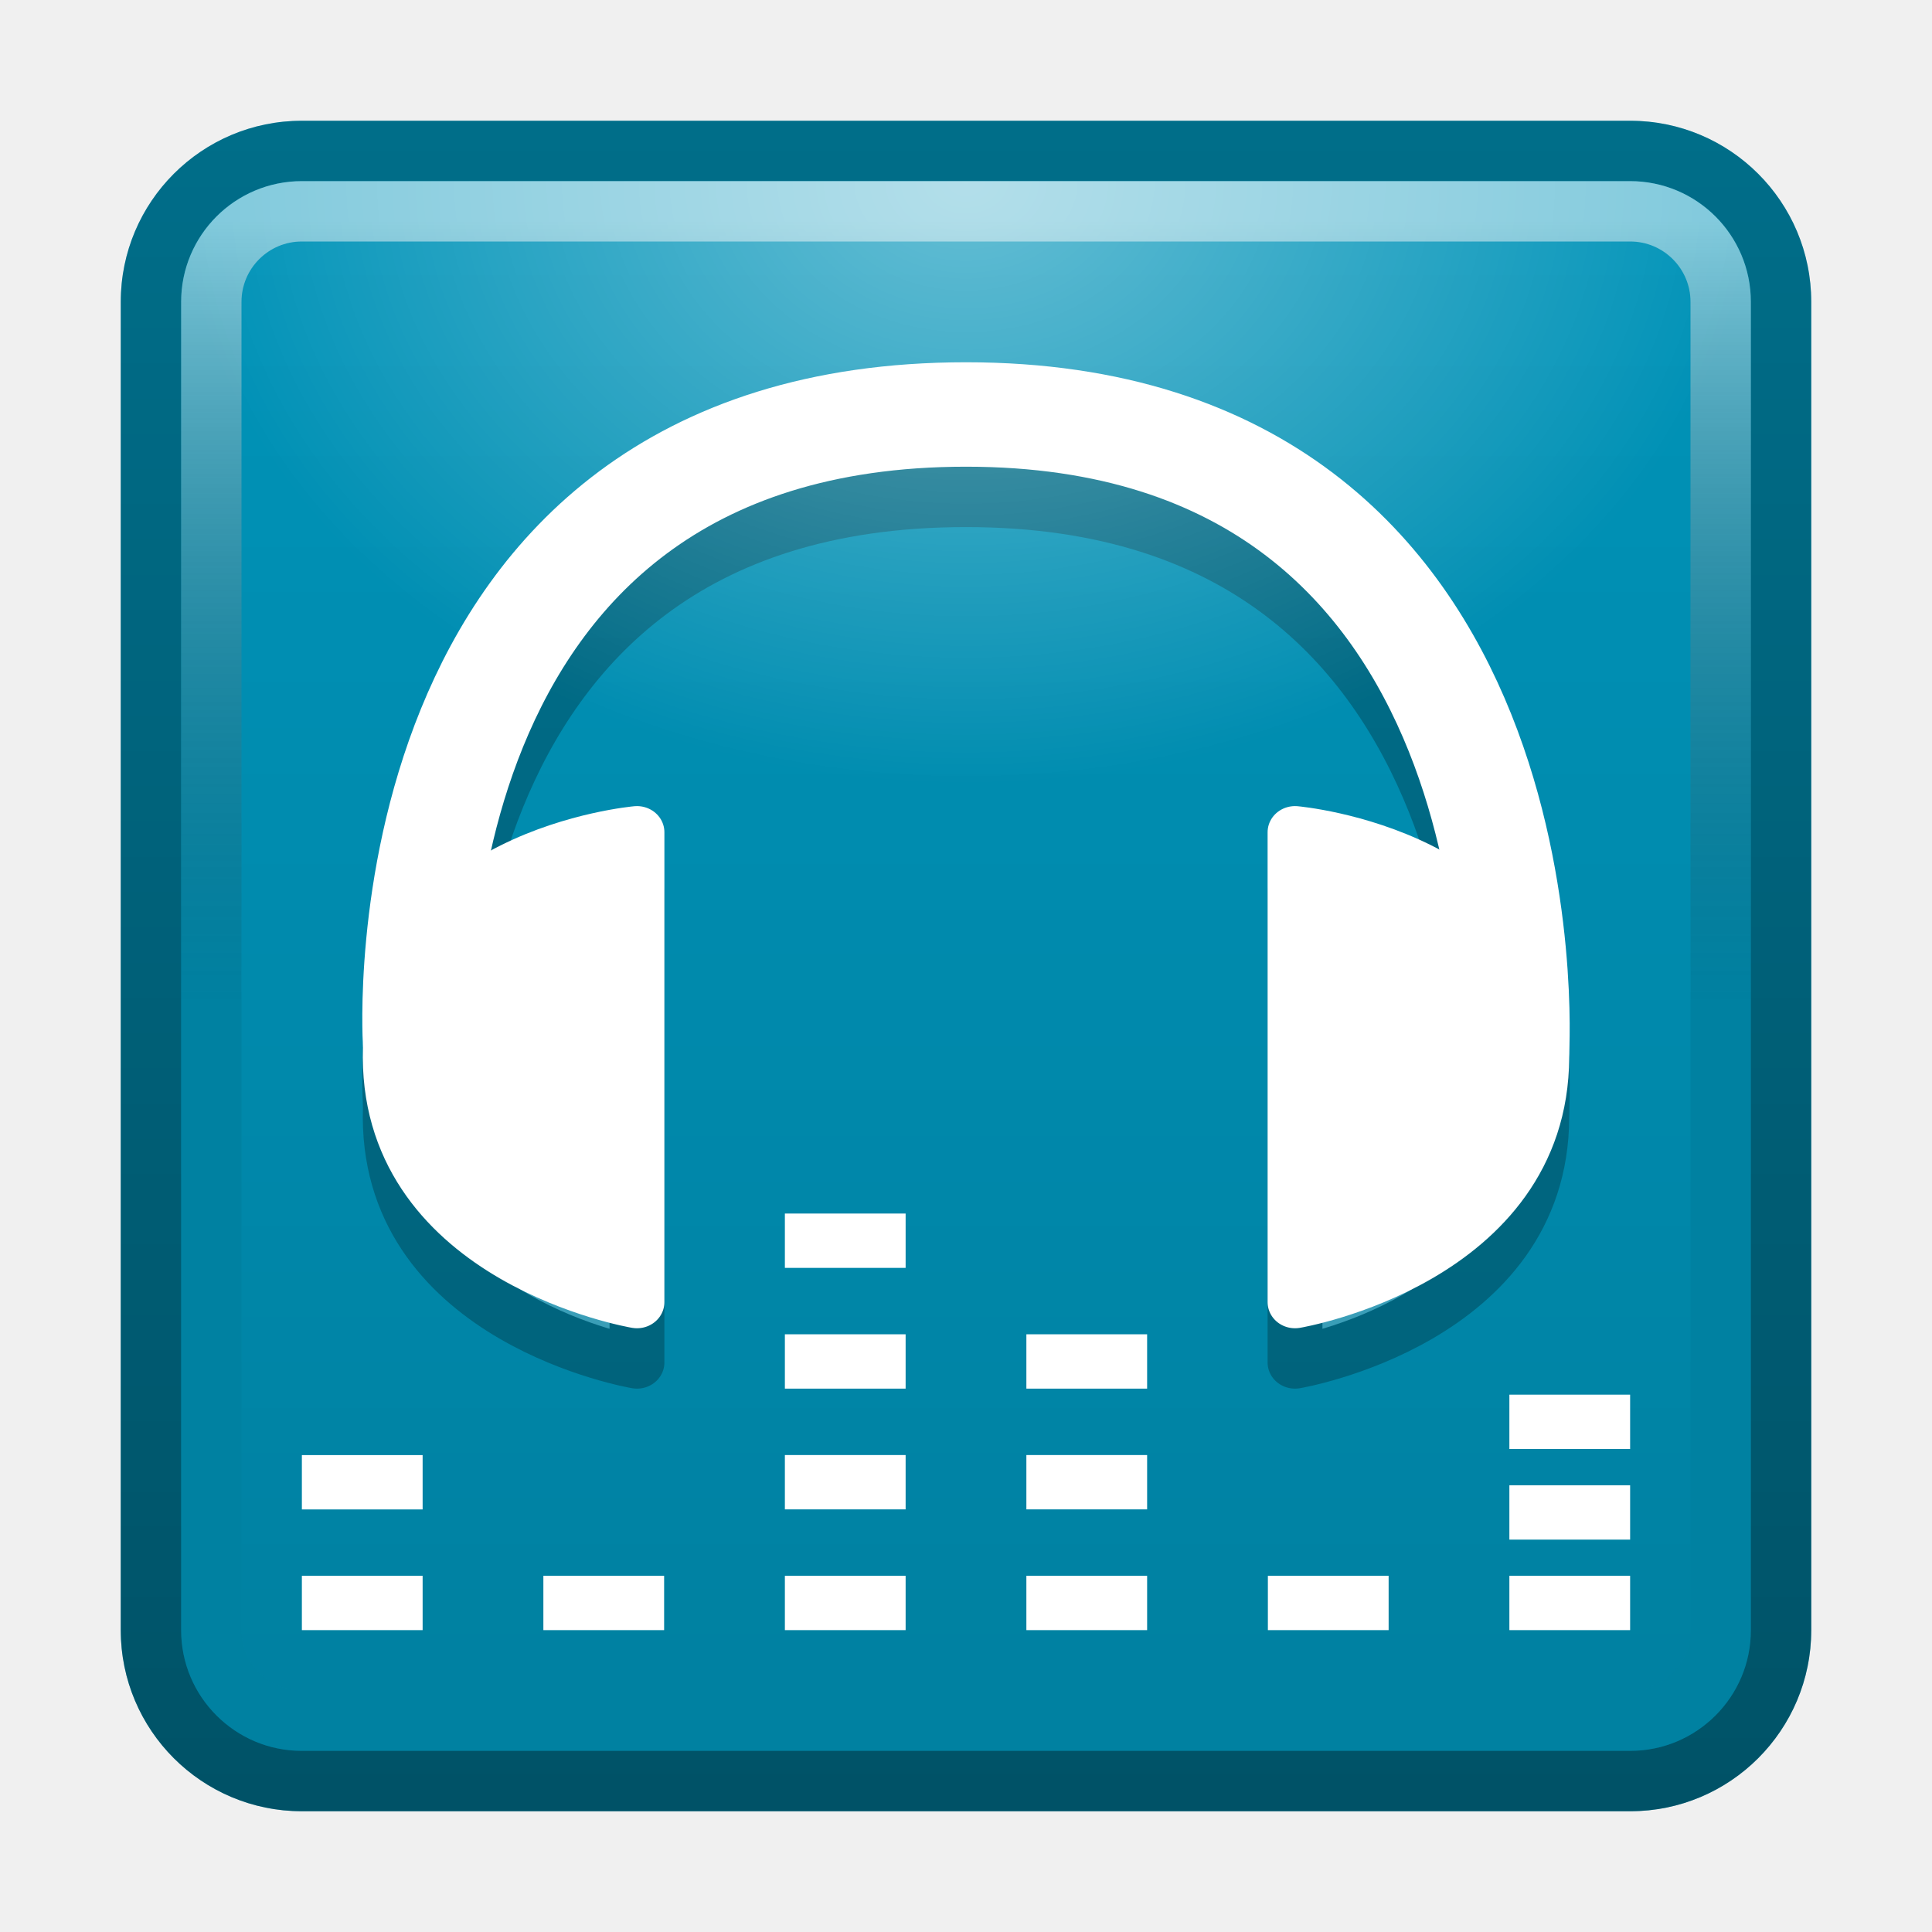
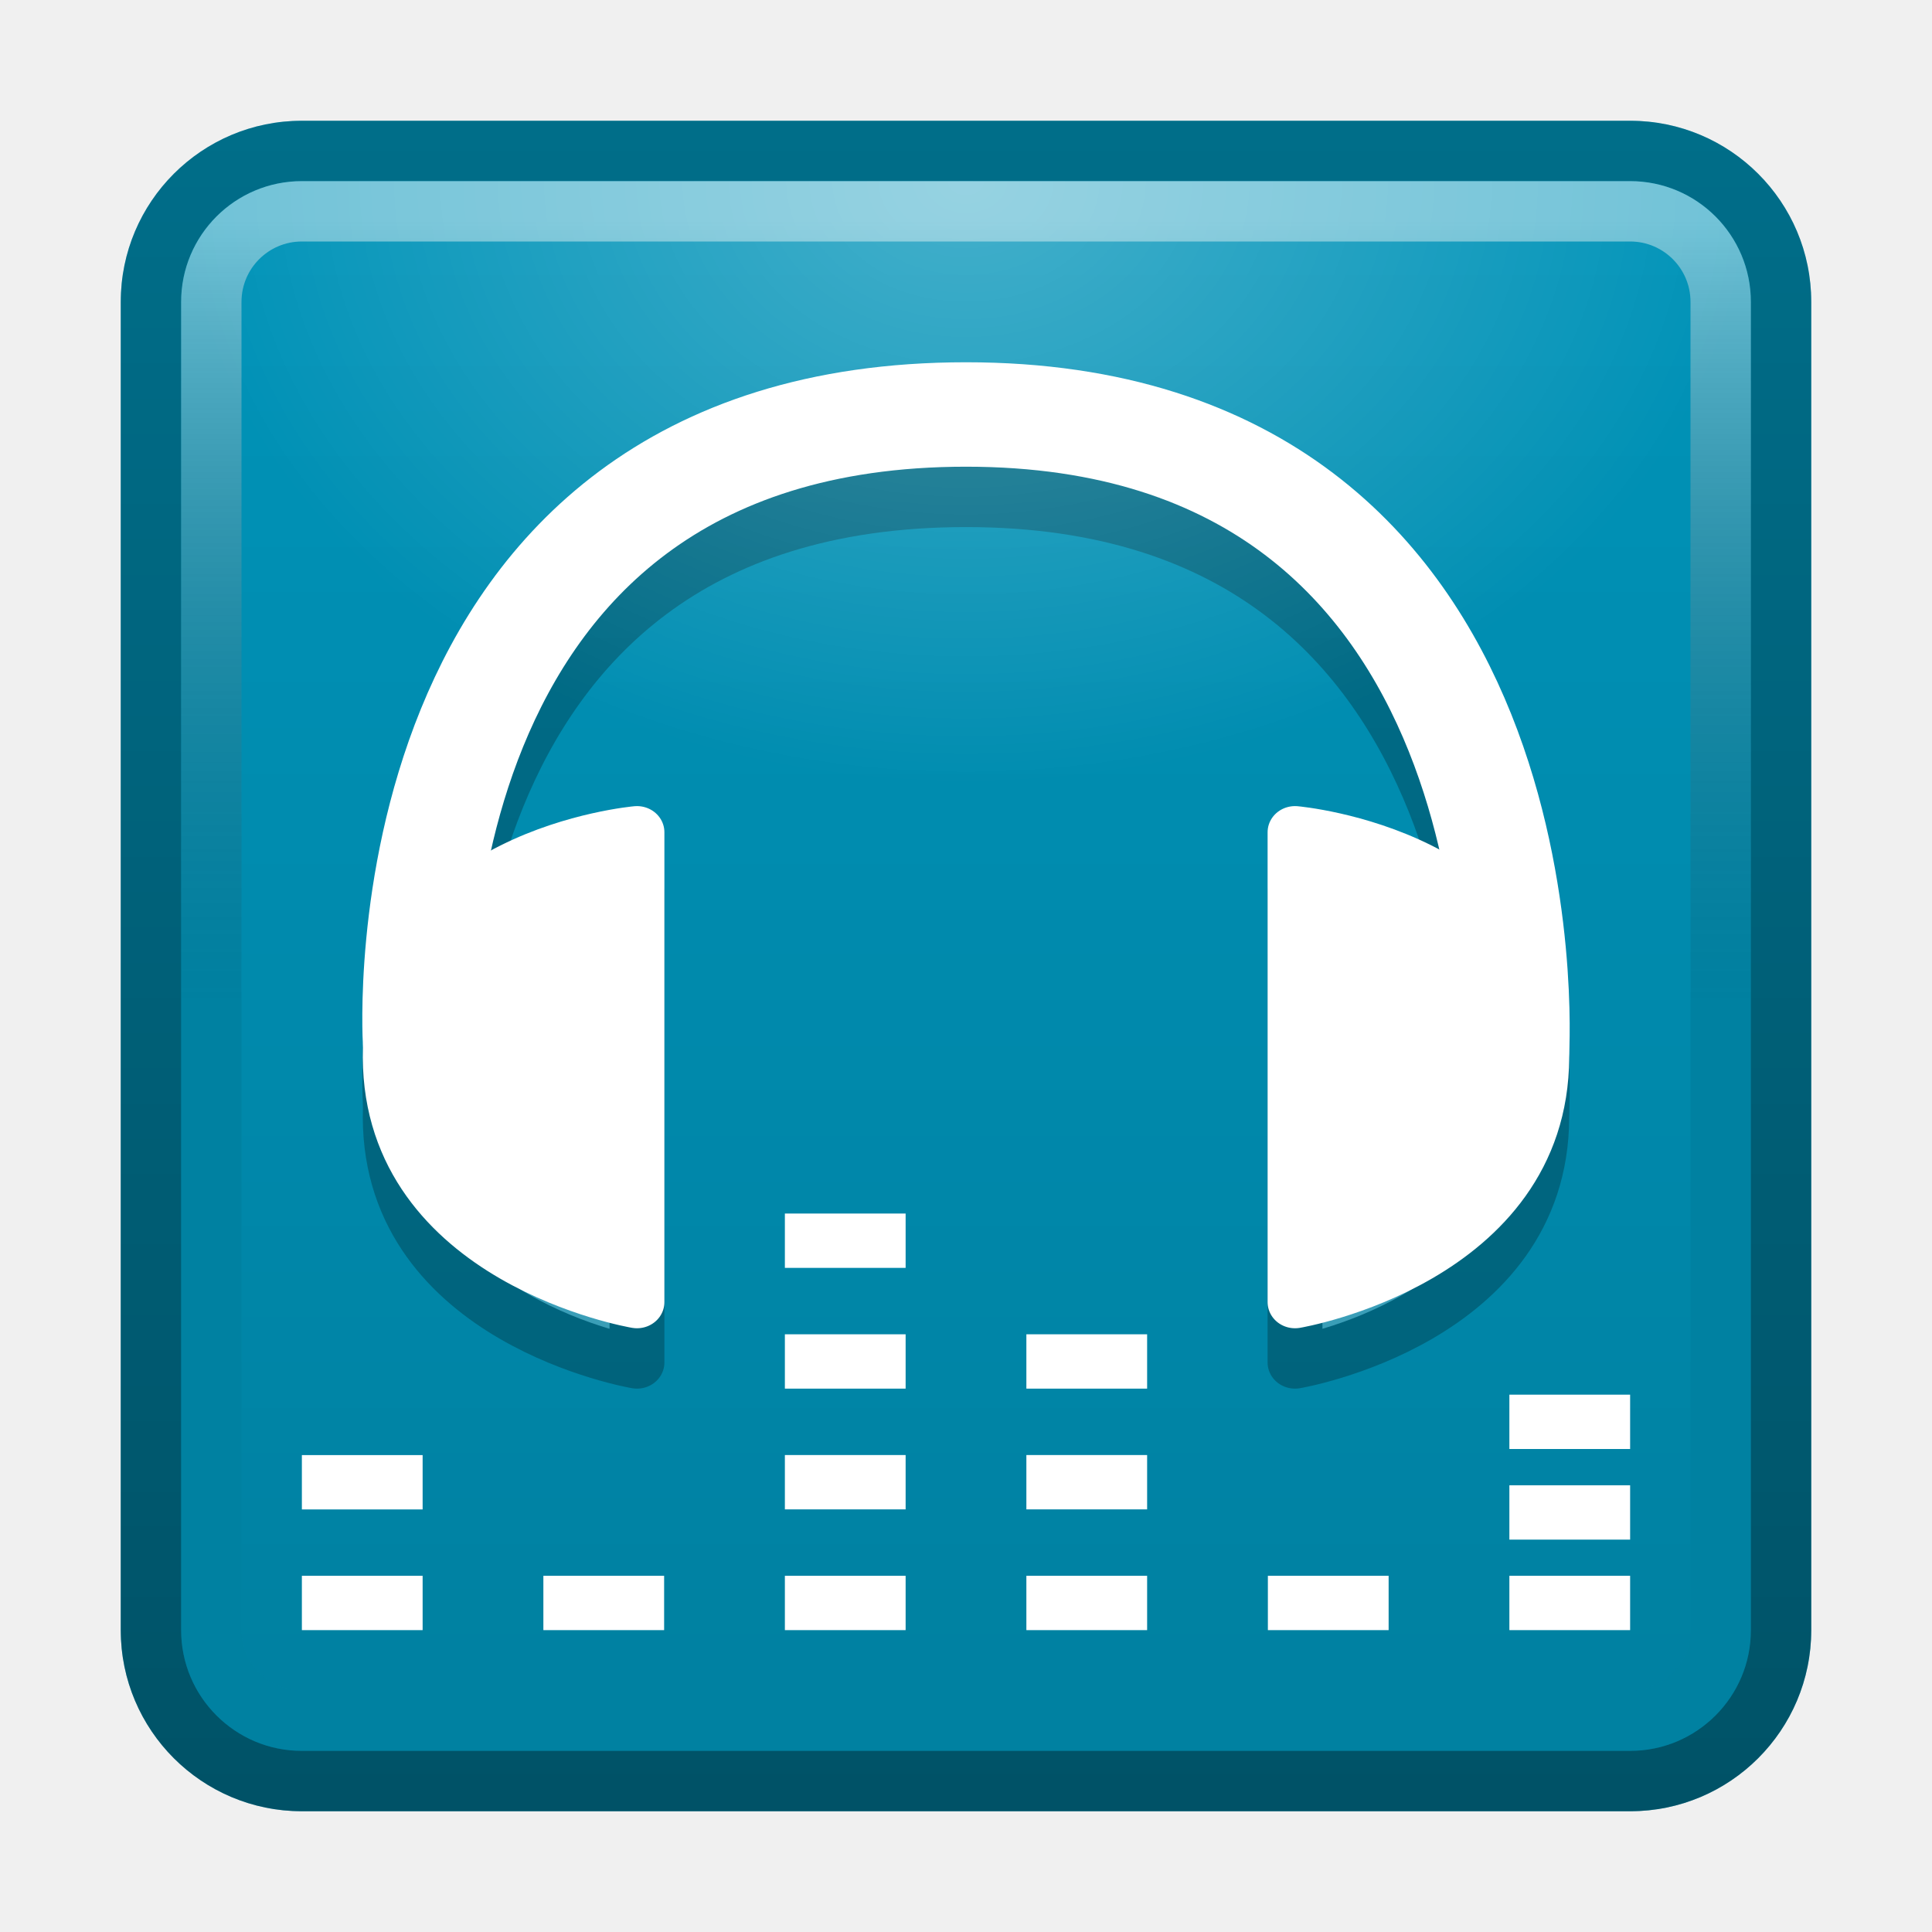
<svg xmlns="http://www.w3.org/2000/svg" xmlns:xlink="http://www.w3.org/1999/xlink" width="32" height="32" viewBox="0 0 32 32" id="svg4166" version="1.1">
  <defs id="defs4168">
    <linearGradient id="linearGradient4166">
      <stop style="stop-color:#000000;stop-opacity:0.125" offset="0" id="stop4168" />
      <stop style="stop-color:#000000;stop-opacity:0;" offset="1" id="stop4170" />
    </linearGradient>
    <linearGradient id="linearGradient4202">
      <stop style="stop-color:#000000;stop-opacity:0.125" offset="0" id="stop4204" />
-       <stop style="stop-color:#ffffff;stop-opacity:0.502" offset="1" id="stop4206" />
+       <stop style="stop-color:#ffffff;stop-opacity:0.439" offset="1" id="stop4206" />
    </linearGradient>
    <linearGradient id="linearGradient4720">
      <stop style="stop-color:#000000;stop-opacity:0.439" offset="0" id="stop4722" />
      <stop style="stop-color:#000000;stop-opacity:0.251" offset="1" id="stop4724" />
    </linearGradient>
    <linearGradient xlink:href="#linearGradient4720" id="linearGradient4726" x1="16" y1="1050" x2="16" y2="1022" gradientUnits="userSpaceOnUse" />
    <filter style="color-interpolation-filters:sRGB;" id="filter4190">
      <feFlood flood-opacity="0.498" flood-color="rgb(0,0,0)" result="flood" id="feFlood4192" />
      <feComposite in="flood" in2="SourceGraphic" operator="in" result="composite1" id="feComposite4194" />
      <feGaussianBlur in="composite1" stdDeviation="1" result="blur" id="feGaussianBlur4196" />
      <feOffset dx="1.38778e-16" dy="1" result="offset" id="feOffset4198" />
      <feComposite in="SourceGraphic" in2="offset" operator="over" result="composite2" id="feComposite4200" />
    </filter>
    <linearGradient xlink:href="#linearGradient4202" id="linearGradient4208" x1="16" y1="1037" x2="16" y2="1024" gradientUnits="userSpaceOnUse" />
    <linearGradient xlink:href="#linearGradient4166" id="linearGradient4172" x1="15.823" y1="1048.471" x2="15.823" y2="1024.539" gradientUnits="userSpaceOnUse" />
    <filter style="color-interpolation-filters:sRGB;" id="filter4181">
      <feFlood flood-opacity="0.498" flood-color="rgb(0,0,0)" result="flood" id="feFlood4183" />
      <feComposite in="flood" in2="SourceGraphic" operator="in" result="composite1" id="feComposite4185" />
      <feGaussianBlur in="composite1" stdDeviation="1" result="blur" id="feGaussianBlur4187" />
      <feOffset dx="1.38778e-16" dy="1" result="offset" id="feOffset4189" />
      <feComposite in="SourceGraphic" in2="offset" operator="over" result="composite2" id="feComposite4191" />
    </filter>
    <radialGradient xlink:href="#linearGradient4173" id="radialGradient4179" cx="16" cy="-2.8" fx="16" fy="-2.8" r="14" gradientTransform="matrix(0.9285714,0,0,0.7142857,1.14286,5)" gradientUnits="userSpaceOnUse" />
    <linearGradient id="linearGradient4173">
-       <stop style="stop-color:#ffffff;stop-opacity:0.4" offset="0" id="stop4175" />
+       <stop style="stop-color:#ffffff;stop-opacity:0.267" offset="0" id="stop4175" />
      <stop style="stop-color:#ffffff;stop-opacity:0" offset="1" id="stop4177" />
    </linearGradient>
  </defs>
  <g id="layer1" transform="translate(0,-1020.362)" style="opacity:1">
    <rect style="opacity:1;fill:#0093b8;fill-opacity:1;stroke:none;stroke-width:1;stroke-miterlimit:4;stroke-dasharray:none;stroke-opacity:0" id="rect4716" width="28" height="28" x="2" y="1022.362" rx="3" ry="3" />
    <rect ry="2.5" rx="2.5" y="1022.862" x="2.5" height="27" width="27" id="rect4718" style="opacity:1;fill:none;fill-opacity:1;stroke:url(#linearGradient4726);stroke-width:1;stroke-miterlimit:4;stroke-dasharray:none;stroke-opacity:1" />
    <rect style="opacity:1;fill:none;fill-opacity:1;stroke:url(#linearGradient4208);stroke-width:1;stroke-miterlimit:4;stroke-dasharray:none;stroke-opacity:1" id="rect4728" width="25" height="25" x="3.5" y="1023.862" rx="1.5" ry="1.5" />
    <g id="g4222" transform="matrix(0.4541356,0,0,0.4324276,1.467632,1023.038)" style="stroke:#000000;stroke-opacity:1;opacity:0.25">
      <path style="fill:#ffffff;fill-opacity:1;fill-rule:evenodd;stroke:#000000;stroke-width:2;stroke-linecap:butt;stroke-linejoin:round;stroke-miterlimit:4;stroke-dasharray:none;stroke-opacity:1" d="m 20,28 0,18 C 20,46 11.03,44.413 11,36.625 10.97,28.837 20,28 20,28 Z" id="path4224" />
      <path style="fill:none;fill-rule:evenodd;stroke:#000000;stroke-width:4;stroke-linecap:round;stroke-linejoin:miter;stroke-miterlimit:4;stroke-dasharray:none;stroke-opacity:1" d="m 12,36 c 0,0 -1.376,-24 20,-24 21.376,0 20,24.375 20,24.375" id="path4226" />
      <path id="path4228" d="m 44,28 0,18 c 0,0 8.97,-1.587 9,-9.375 0.03,-7.788 -9,-8.625 -9,-8.625 z" style="fill:#ffffff;fill-opacity:1;fill-rule:evenodd;stroke:#000000;stroke-width:2;stroke-linecap:butt;stroke-linejoin:round;stroke-miterlimit:4;stroke-dasharray:none;stroke-opacity:1" />
    </g>
    <rect ry="" rx="1" y="1024.362" x="4" height="24" width="24" id="rect4759" style="opacity:1;fill:url(#linearGradient4172);fill-opacity:1;stroke:none;stroke-width:1;stroke-miterlimit:4;stroke-dasharray:none;stroke-opacity:0" />
    <g transform="matrix(0.4541356,0,0,0.4324276,1.467632,1022.038)" id="g4235">
      <path id="path4187" d="m 20,28 0,18 C 20,46 11.03,44.413 11,36.625 10.97,28.837 20,28 20,28 Z" style="fill:#ffffff;fill-opacity:1;fill-rule:evenodd;stroke:#ffffff;stroke-width:2;stroke-linecap:butt;stroke-linejoin:round;stroke-miterlimit:4;stroke-dasharray:none;stroke-opacity:1" />
      <path id="path4191" d="m 12,36 c 0,0 -1.376,-24 20,-24 21.376,0 20,24.375 20,24.375" style="fill:none;fill-rule:evenodd;stroke:#ffffff;stroke-width:4;stroke-linecap:round;stroke-linejoin:miter;stroke-miterlimit:4;stroke-dasharray:none;stroke-opacity:1" />
      <path style="fill:#ffffff;fill-opacity:1;fill-rule:evenodd;stroke:#ffffff;stroke-width:2;stroke-linecap:butt;stroke-linejoin:round;stroke-miterlimit:4;stroke-dasharray:none;stroke-opacity:1" d="m 44,28 0,18 c 0,0 8.97,-1.587 9,-9.375 0.03,-7.788 -9,-8.625 -9,-8.625 z" id="path4233" />
    </g>
    <rect rx="0" ry="0" y="1046.462" x="5" height="0.9" width="2" id="rect4207" style="fill:#ffffff;fill-opacity:1;stroke:#ffffff;stroke-width:0;stroke-linecap:round;stroke-linejoin:miter;stroke-miterlimit:4;stroke-dasharray:none;stroke-opacity:1" />
    <rect style="fill:#ffffff;fill-opacity:1;stroke:#ffffff;stroke-width:0;stroke-linecap:round;stroke-linejoin:miter;stroke-miterlimit:4;stroke-dasharray:none;stroke-opacity:1" id="rect4192" width="2" height="0.9" x="9" y="1046.462" ry="0" rx="0" />
    <rect rx="0" ry="0" y="1046.462" x="13" height="0.9" width="2" id="rect4194" style="fill:#ffffff;fill-opacity:1;stroke:#ffffff;stroke-width:0;stroke-linecap:round;stroke-linejoin:miter;stroke-miterlimit:4;stroke-dasharray:none;stroke-opacity:1" />
    <rect style="fill:#ffffff;fill-opacity:1;stroke:#ffffff;stroke-width:0;stroke-linecap:round;stroke-linejoin:miter;stroke-miterlimit:4;stroke-dasharray:none;stroke-opacity:1" id="rect4196" width="2" height="0.9" x="17" y="1046.462" ry="0" rx="0" />
    <rect rx="0" ry="0" y="1046.462" x="21" height="0.9" width="2" id="rect4198" style="fill:#ffffff;fill-opacity:1;stroke:#ffffff;stroke-width:0;stroke-linecap:round;stroke-linejoin:miter;stroke-miterlimit:4;stroke-dasharray:none;stroke-opacity:1" />
    <rect style="fill:#ffffff;fill-opacity:1;stroke:#ffffff;stroke-width:0;stroke-linecap:round;stroke-linejoin:miter;stroke-miterlimit:4;stroke-dasharray:none;stroke-opacity:1" id="rect4200" width="2" height="0.9" x="25" y="1046.462" ry="0" rx="0" />
    <rect style="fill:#ffffff;fill-opacity:1;stroke:#ffffff;stroke-width:0;stroke-linecap:round;stroke-linejoin:miter;stroke-miterlimit:4;stroke-dasharray:none;stroke-opacity:1" id="rect4202" width="2" height="0.9" x="13" y="1044.462" ry="0" rx="0" />
    <rect style="fill:#ffffff;fill-opacity:1;stroke:#ffffff;stroke-width:0;stroke-linecap:round;stroke-linejoin:miter;stroke-miterlimit:4;stroke-dasharray:none;stroke-opacity:1" id="rect4206" width="2" height="0.9" x="17" y="1044.462" ry="0" rx="0" />
    <rect rx="0" ry="0" y="1042.462" x="13" height="0.9" width="2" id="rect4210" style="fill:#ffffff;fill-opacity:1;stroke:#ffffff;stroke-width:0;stroke-linecap:round;stroke-linejoin:miter;stroke-miterlimit:4;stroke-dasharray:none;stroke-opacity:1" />
    <rect rx="0" ry="0" y="1042.462" x="17" height="0.9" width="2" id="rect4212" style="fill:#ffffff;fill-opacity:1;stroke:#ffffff;stroke-width:0;stroke-linecap:round;stroke-linejoin:miter;stroke-miterlimit:4;stroke-dasharray:none;stroke-opacity:1" />
    <rect style="fill:#ffffff;fill-opacity:1;stroke:#ffffff;stroke-width:0;stroke-linecap:round;stroke-linejoin:miter;stroke-miterlimit:4;stroke-dasharray:none;stroke-opacity:1" id="rect4214" width="2" height="0.9" x="13" y="1040.462" ry="0" rx="0" />
    <rect style="fill:#ffffff;fill-opacity:1;stroke:#ffffff;stroke-width:0;stroke-linecap:round;stroke-linejoin:miter;stroke-miterlimit:4;stroke-dasharray:none;stroke-opacity:1" id="rect4216" width="2" height="0.9" x="5" y="1044.463" ry="0" rx="0" />
    <rect rx="0" ry="0" y="1044.963" x="25" height="0.9" width="2" id="rect4218" style="fill:#ffffff;fill-opacity:1;stroke:#ffffff;stroke-width:0;stroke-linecap:round;stroke-linejoin:miter;stroke-miterlimit:4;stroke-dasharray:none;stroke-opacity:1" />
    <rect style="fill:#ffffff;fill-opacity:1;stroke:#ffffff;stroke-width:0;stroke-linecap:round;stroke-linejoin:miter;stroke-miterlimit:4;stroke-dasharray:none;stroke-opacity:1" id="rect4220" width="2" height="0.9" x="25" y="1043.462" ry="0" rx="0" />
  </g>
  <g id="layer2" style="display:inline" />
  <g id="layer3">
    <rect style="fill:url(#radialGradient4179);fill-opacity:1;fill-rule:evenodd;stroke:none;stroke-width:1px;stroke-linecap:butt;stroke-linejoin:miter;stroke-opacity:1" id="rect3371" width="26" height="10" x="3" y="3" rx="2" ry="2" />
  </g>
</svg>
